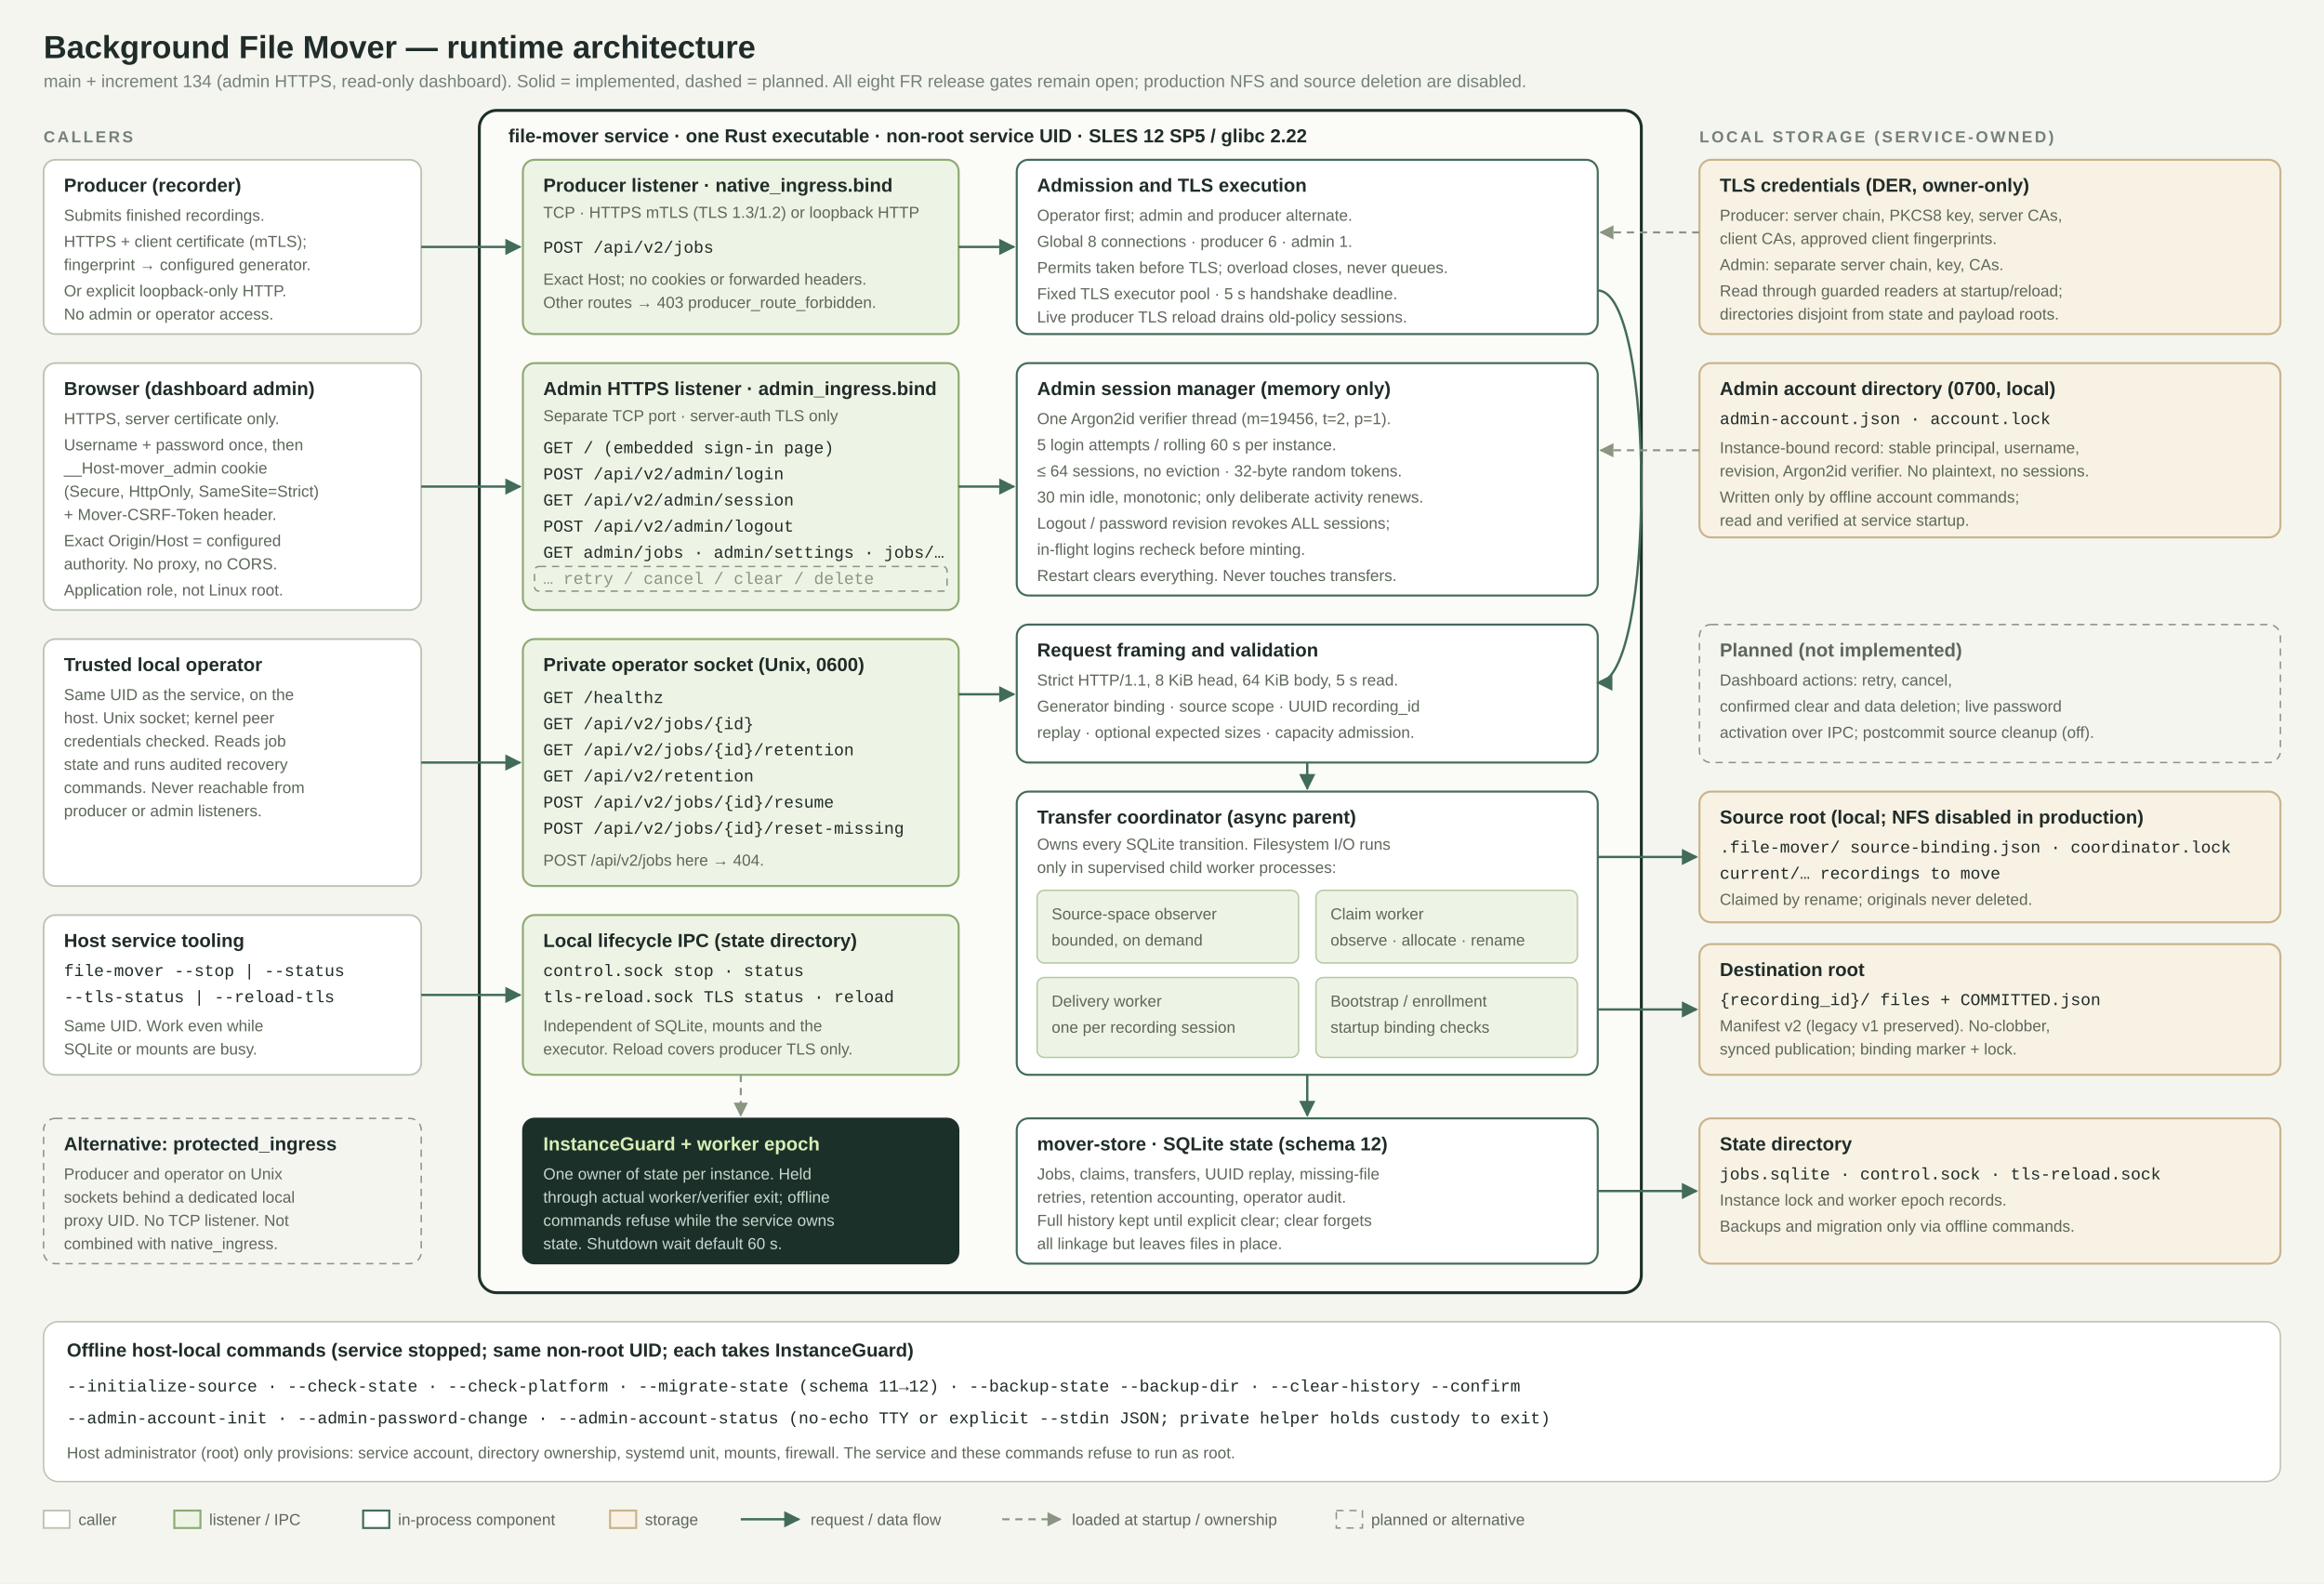
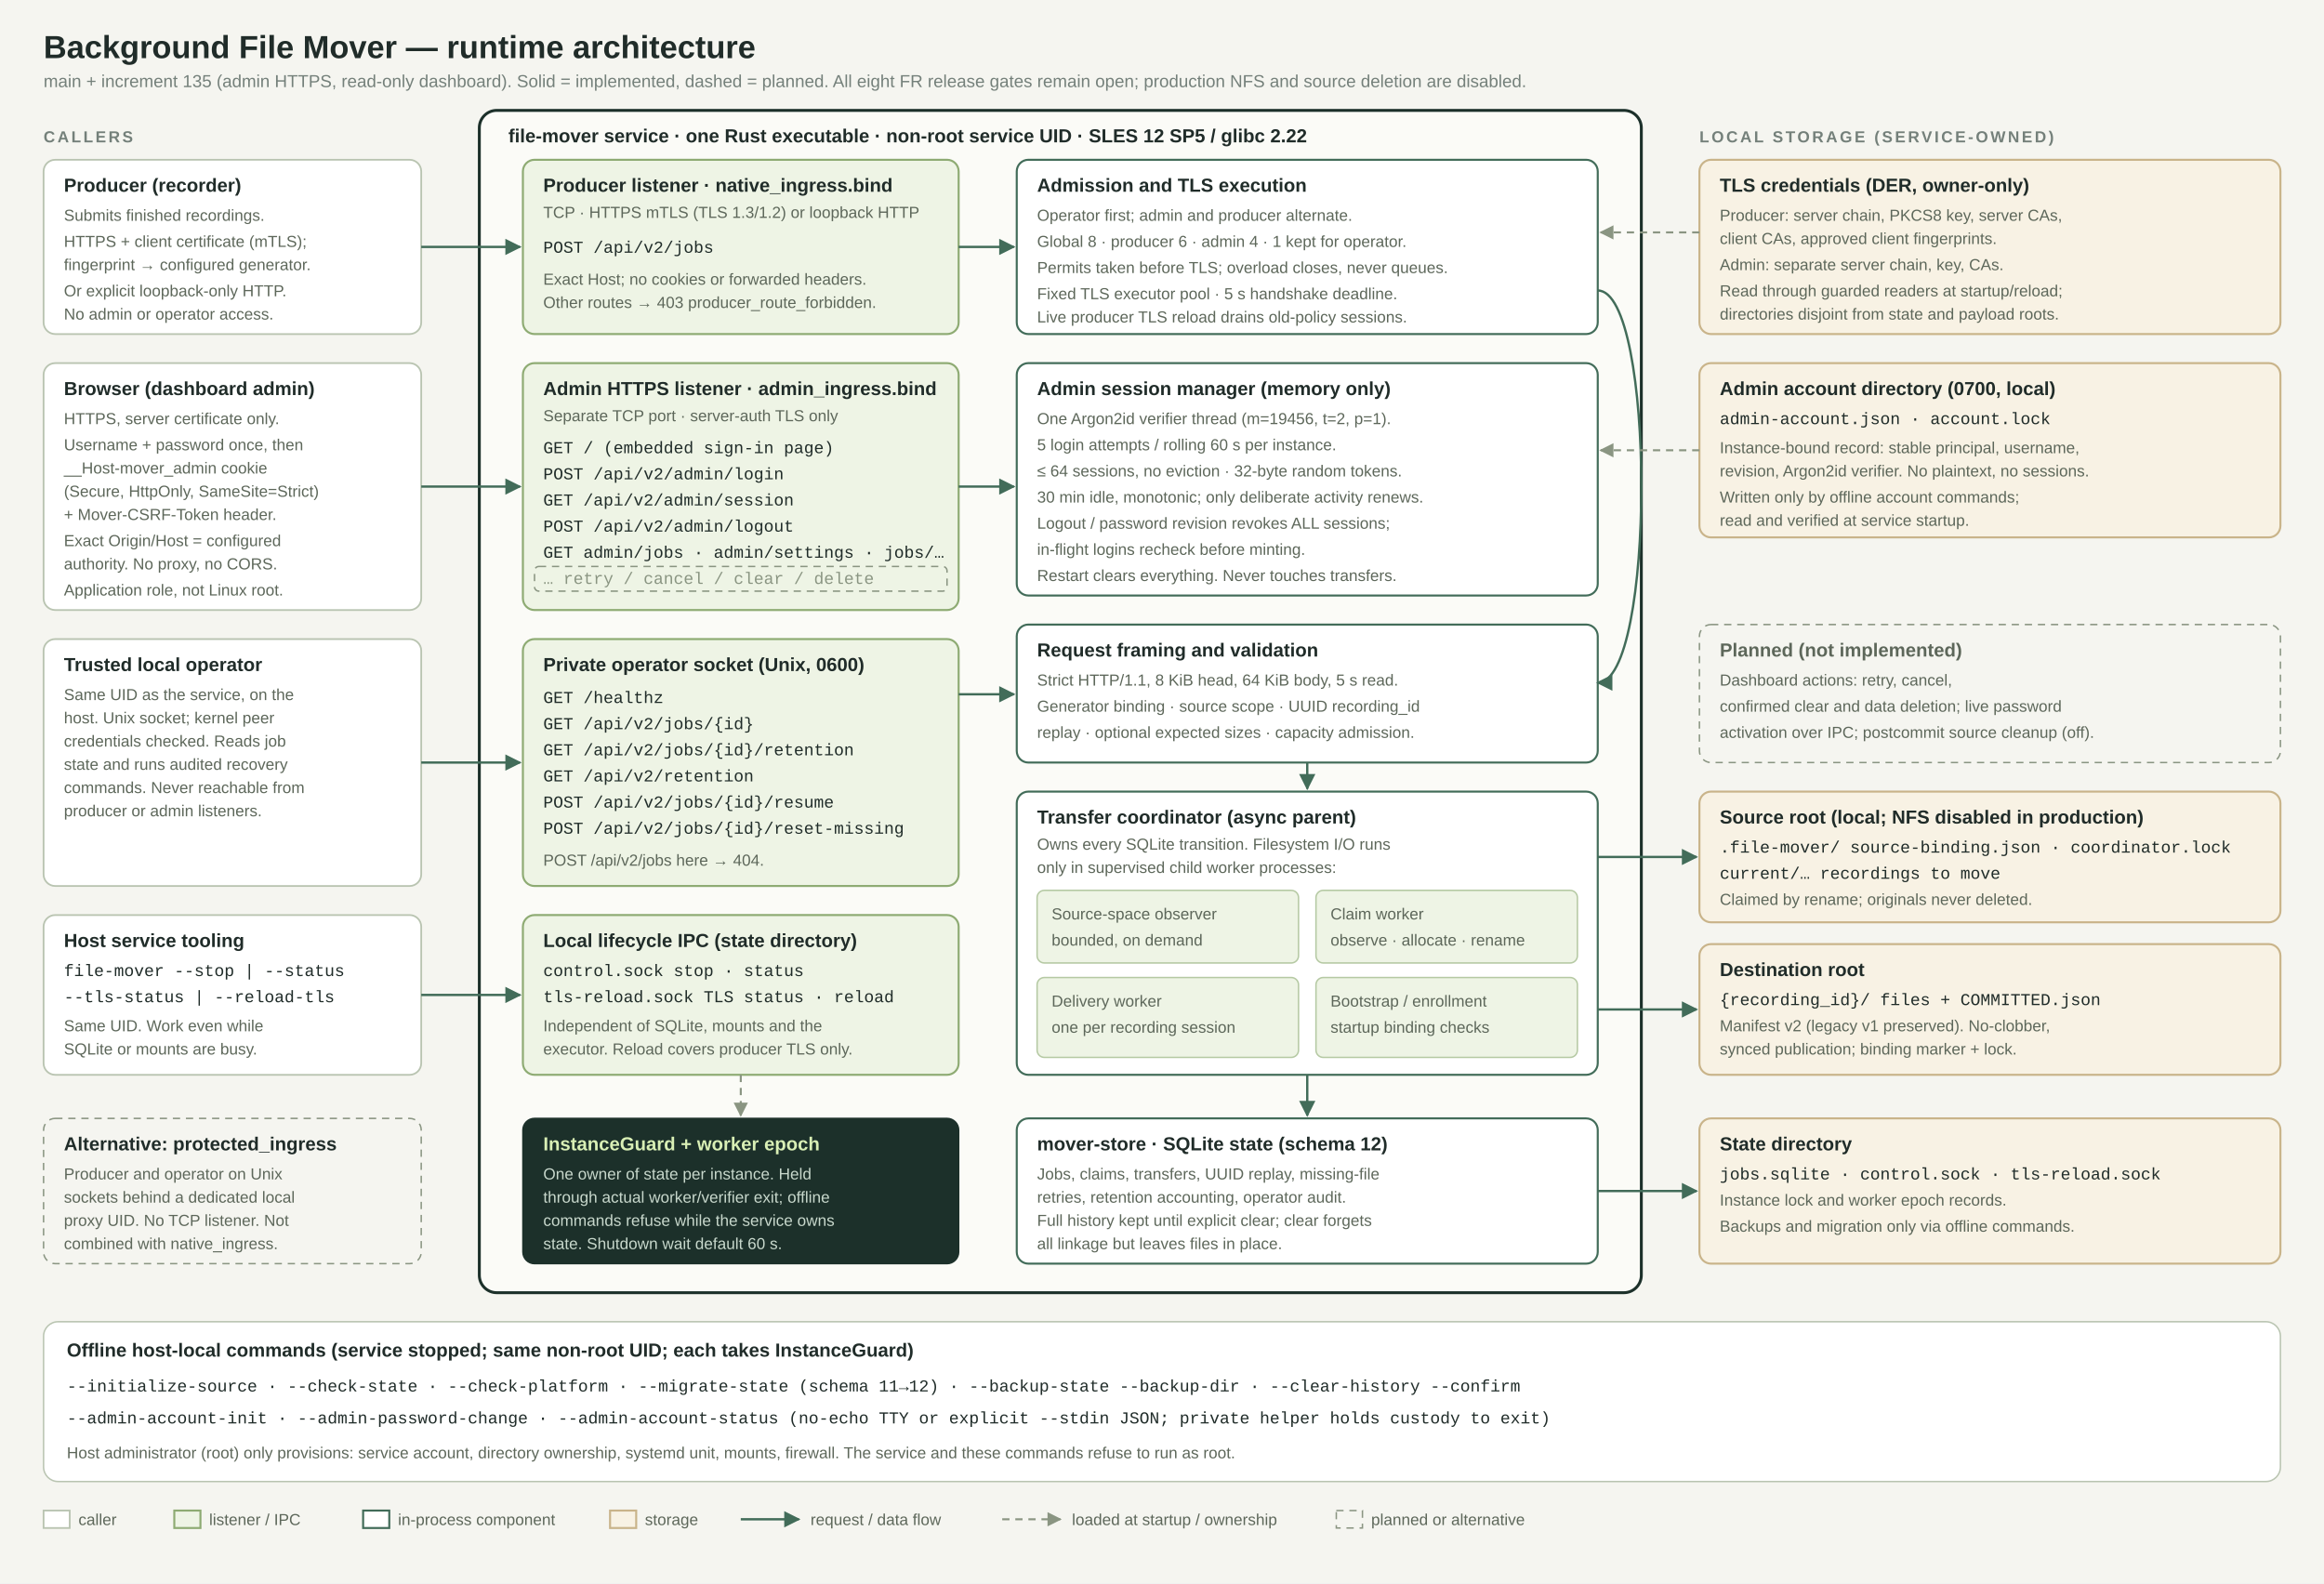
<svg xmlns="http://www.w3.org/2000/svg" width="1600" height="1090" viewBox="0 0 1600 1090" font-family="Segoe UI, Arial, sans-serif" font-size="12" fill="#202c29">
  <defs>
    <marker id="arrow" viewBox="0 0 10 10" refX="9" refY="5" markerWidth="7" markerHeight="7" orient="auto-start-reverse">
      <path d="M0 0 10 5 0 10z" fill="#426c59" />
    </marker>
    <marker id="arrow-gray" viewBox="0 0 10 10" refX="9" refY="5" markerWidth="7" markerHeight="7" orient="auto-start-reverse">
      <path d="M0 0 10 5 0 10z" fill="#8a9582" />
    </marker>
    <style>
      .title{font-size:22px;font-weight:600}
      .sub{font-size:12px;fill:#74807a}
      .head{font-size:13px;font-weight:600}
      .col{font-size:11px;font-weight:600;letter-spacing:1.6px;fill:#74807a}
      .note{font-size:11px;fill:#5d675a}
      .mono{font-family:Consolas, 'Courier New', monospace;font-size:11.5px}
      .planned{font-family:Consolas, 'Courier New', monospace;font-size:11.5px;fill:#8a9582}
      .caller{fill:#ffffff;stroke:#b9c4b1;stroke-width:1.2}
      .listener{fill:#eef4e5;stroke:#8eab73;stroke-width:1.4}
      .core{fill:#ffffff;stroke:#426c59;stroke-width:1.4}
      .store{fill:#f8f2e4;stroke:#c9b48a;stroke-width:1.4}
      .guard{fill:#1c302a;stroke:#1c302a}
      .flow{stroke:#426c59;stroke-width:1.6;fill:none;marker-end:url(#arrow)}
      .load{stroke:#8a9582;stroke-width:1.4;fill:none;stroke-dasharray:5 4;marker-end:url(#arrow-gray)}
      .inv{fill:#c8d8cc}
      .inv-head{fill:#d9efb5}
      .dash{fill:none;stroke:#8a9582;stroke-dasharray:5 4}
    </style>
  </defs>
  <rect width="1600" height="1090" fill="#f5f5f0" />
  <text x="30" y="40" class="title">Background File Mover — runtime architecture</text>
-   <text x="30" y="60" class="sub">main + increment 134 (admin HTTPS, read-only dashboard). Solid = implemented, dashed = planned. All eight FR release gates remain open; production NFS and source deletion are disabled.</text>
+   <text x="30" y="60" class="sub">main + increment 135 (admin HTTPS, read-only dashboard). Solid = implemented, dashed = planned. All eight FR release gates remain open; production NFS and source deletion are disabled.</text>
  <text x="30" y="98" class="col">CALLERS</text>
  <text x="1170" y="98" class="col">LOCAL STORAGE (SERVICE-OWNED)</text>
  <rect x="330" y="76" width="800" height="814" rx="12" fill="#fbfbf7" stroke="#1c302a" stroke-width="2" />
  <text x="350" y="98" class="head">file-mover service · one Rust executable · non-root service UID · SLES 12 SP5 / glibc 2.22</text>
  <rect x="30" y="110" width="260" height="120" rx="8" class="caller" />
  <text x="44" y="132" class="head">Producer (recorder)</text>
  <text x="44" y="152" class="note">Submits finished recordings.</text>
  <text x="44" y="170" class="note">HTTPS + client certificate (mTLS);</text>
  <text x="44" y="186" class="note">fingerprint → configured generator.</text>
  <text x="44" y="204" class="note">Or explicit loopback-only HTTP.</text>
  <text x="44" y="220" class="note">No admin or operator access.</text>
  <rect x="30" y="250" width="260" height="170" rx="8" class="caller" />
  <text x="44" y="272" class="head">Browser (dashboard admin)</text>
  <text x="44" y="292" class="note">HTTPS, server certificate only.</text>
  <text x="44" y="310" class="note">Username + password once, then</text>
  <text x="44" y="326" class="note">__Host-mover_admin cookie</text>
  <text x="44" y="342" class="note">(Secure, HttpOnly, SameSite=Strict)</text>
  <text x="44" y="358" class="note">+ Mover-CSRF-Token header.</text>
  <text x="44" y="376" class="note">Exact Origin/Host = configured</text>
  <text x="44" y="392" class="note">authority. No proxy, no CORS.</text>
  <text x="44" y="410" class="note">Application role, not Linux root.</text>
  <rect x="30" y="440" width="260" height="170" rx="8" class="caller" />
  <text x="44" y="462" class="head">Trusted local operator</text>
  <text x="44" y="482" class="note">Same UID as the service, on the</text>
  <text x="44" y="498" class="note">host. Unix socket; kernel peer</text>
  <text x="44" y="514" class="note">credentials checked. Reads job</text>
  <text x="44" y="530" class="note">state and runs audited recovery</text>
  <text x="44" y="546" class="note">commands. Never reachable from</text>
  <text x="44" y="562" class="note">producer or admin listeners.</text>
  <rect x="30" y="630" width="260" height="110" rx="8" class="caller" />
  <text x="44" y="652" class="head">Host service tooling</text>
  <text x="44" y="672" class="mono">file-mover --stop | --status</text>
  <text x="44" y="690" class="mono">--tls-status | --reload-tls</text>
  <text x="44" y="710" class="note">Same UID. Work even while</text>
  <text x="44" y="726" class="note">SQLite or mounts are busy.</text>
  <rect x="30" y="770" width="260" height="100" rx="8" class="dash" fill="#ffffff" />
  <text x="44" y="792" class="head">Alternative: protected_ingress</text>
  <text x="44" y="812" class="note">Producer and operator on Unix</text>
  <text x="44" y="828" class="note">sockets behind a dedicated local</text>
  <text x="44" y="844" class="note">proxy UID. No TCP listener. Not</text>
  <text x="44" y="860" class="note">combined with native_ingress.</text>
  <rect x="360" y="110" width="300" height="120" rx="8" class="listener" />
  <text x="374" y="132" class="head">Producer listener · native_ingress.bind</text>
  <text x="374" y="150" class="note">TCP · HTTPS mTLS (TLS 1.3/1.2) or loopback HTTP</text>
  <text x="374" y="174" class="mono">POST /api/v2/jobs</text>
  <text x="374" y="196" class="note">Exact Host; no cookies or forwarded headers.</text>
  <text x="374" y="212" class="note">Other routes → 403 producer_route_forbidden.</text>
  <rect x="360" y="250" width="300" height="170" rx="8" class="listener" />
  <text x="374" y="272" class="head">Admin HTTPS listener · admin_ingress.bind</text>
  <text x="374" y="290" class="note">Separate TCP port · server-auth TLS only</text>
  <text x="374" y="312" class="mono">GET  /  (embedded sign-in page)</text>
  <text x="374" y="330" class="mono">POST /api/v2/admin/login</text>
  <text x="374" y="348" class="mono">GET  /api/v2/admin/session</text>
  <text x="374" y="366" class="mono">POST /api/v2/admin/logout</text>
  <text x="374" y="384" class="mono">GET admin/jobs · admin/settings · jobs/…</text>
  <text x="374" y="402" class="planned">… retry / cancel / clear / delete</text>
  <rect x="368" y="390" width="284" height="17" rx="3" class="dash" />
  <rect x="360" y="440" width="300" height="170" rx="8" class="listener" />
  <text x="374" y="462" class="head">Private operator socket (Unix, 0600)</text>
  <text x="374" y="484" class="mono">GET  /healthz</text>
  <text x="374" y="502" class="mono">GET  /api/v2/jobs/{id}</text>
  <text x="374" y="520" class="mono">GET  /api/v2/jobs/{id}/retention</text>
  <text x="374" y="538" class="mono">GET  /api/v2/retention</text>
  <text x="374" y="556" class="mono">POST /api/v2/jobs/{id}/resume</text>
  <text x="374" y="574" class="mono">POST /api/v2/jobs/{id}/reset-missing</text>
  <text x="374" y="596" class="note">POST /api/v2/jobs here → 404.</text>
  <rect x="360" y="630" width="300" height="110" rx="8" class="listener" />
  <text x="374" y="652" class="head">Local lifecycle IPC (state directory)</text>
  <text x="374" y="672" class="mono">control.sock     stop · status</text>
  <text x="374" y="690" class="mono">tls-reload.sock  TLS status · reload</text>
  <text x="374" y="710" class="note">Independent of SQLite, mounts and the</text>
  <text x="374" y="726" class="note">executor. Reload covers producer TLS only.</text>
  <rect x="360" y="770" width="300" height="100" rx="8" class="guard" />
  <text x="374" y="792" class="head inv-head">InstanceGuard + worker epoch</text>
  <text x="374" y="812" class="note inv">One owner of state per instance. Held</text>
  <text x="374" y="828" class="note inv">through actual worker/verifier exit; offline</text>
  <text x="374" y="844" class="note inv">commands refuse while the service owns</text>
  <text x="374" y="860" class="note inv">state. Shutdown wait default 60 s.</text>
  <rect x="700" y="110" width="400" height="120" rx="8" class="core" />
  <text x="714" y="132" class="head">Admission and TLS execution</text>
  <text x="714" y="152" class="note">Operator first; admin and producer alternate.</text>
-   <text x="714" y="170" class="note">Global 8 connections · producer 6 · admin 1.</text>
+   <text x="714" y="170" class="note">Global 8 · producer 6 · admin 4 · 1 kept for operator.</text>
  <text x="714" y="188" class="note">Permits taken before TLS; overload closes, never queues.</text>
  <text x="714" y="206" class="note">Fixed TLS executor pool · 5 s handshake deadline.</text>
  <text x="714" y="222" class="note">Live producer TLS reload drains old-policy sessions.</text>
  <rect x="700" y="250" width="400" height="160" rx="8" class="core" />
  <text x="714" y="272" class="head">Admin session manager (memory only)</text>
  <text x="714" y="292" class="note">One Argon2id verifier thread (m=19456, t=2, p=1).</text>
  <text x="714" y="310" class="note">5 login attempts / rolling 60 s per instance.</text>
  <text x="714" y="328" class="note">≤ 64 sessions, no eviction · 32-byte random tokens.</text>
  <text x="714" y="346" class="note">30 min idle, monotonic; only deliberate activity renews.</text>
  <text x="714" y="364" class="note">Logout / password revision revokes ALL sessions;</text>
  <text x="714" y="382" class="note">in-flight logins recheck before minting.</text>
  <text x="714" y="400" class="note">Restart clears everything. Never touches transfers.</text>
  <rect x="700" y="430" width="400" height="95" rx="8" class="core" />
  <text x="714" y="452" class="head">Request framing and validation</text>
  <text x="714" y="472" class="note">Strict HTTP/1.1, 8 KiB head, 64 KiB body, 5 s read.</text>
  <text x="714" y="490" class="note">Generator binding · source scope · UUID recording_id</text>
  <text x="714" y="508" class="note">replay · optional expected sizes · capacity admission.</text>
  <rect x="700" y="545" width="400" height="195" rx="8" class="core" />
  <text x="714" y="567" class="head">Transfer coordinator (async parent)</text>
  <text x="714" y="585" class="note">Owns every SQLite transition. Filesystem I/O runs</text>
  <text x="714" y="601" class="note">only in supervised child worker processes:</text>
  <rect x="714" y="613" width="180" height="50" rx="5" fill="#eef4e5" stroke="#b5c9a3" />
  <text x="724" y="633" class="note">Source-space observer</text>
  <text x="724" y="651" class="note">bounded, on demand</text>
  <rect x="906" y="613" width="180" height="50" rx="5" fill="#eef4e5" stroke="#b5c9a3" />
  <text x="916" y="633" class="note">Claim worker</text>
  <text x="916" y="651" class="note">observe · allocate · rename</text>
  <rect x="714" y="673" width="180" height="55" rx="5" fill="#eef4e5" stroke="#b5c9a3" />
  <text x="724" y="693" class="note">Delivery worker</text>
  <text x="724" y="711" class="note">one per recording session</text>
  <rect x="906" y="673" width="180" height="55" rx="5" fill="#eef4e5" stroke="#b5c9a3" />
  <text x="916" y="693" class="note">Bootstrap / enrollment</text>
  <text x="916" y="711" class="note">startup binding checks</text>
  <rect x="700" y="770" width="400" height="100" rx="8" class="core" />
  <text x="714" y="792" class="head">mover-store · SQLite state (schema 12)</text>
  <text x="714" y="812" class="note">Jobs, claims, transfers, UUID replay, missing-file</text>
  <text x="714" y="828" class="note">retries, retention accounting, operator audit.</text>
  <text x="714" y="844" class="note">Full history kept until explicit clear; clear forgets</text>
  <text x="714" y="860" class="note">all linkage but leaves files in place.</text>
  <rect x="1170" y="110" width="400" height="120" rx="8" class="store" />
  <text x="1184" y="132" class="head">TLS credentials (DER, owner-only)</text>
  <text x="1184" y="152" class="note">Producer: server chain, PKCS8 key, server CAs,</text>
  <text x="1184" y="168" class="note">client CAs, approved client fingerprints.</text>
  <text x="1184" y="186" class="note">Admin: separate server chain, key, CAs.</text>
  <text x="1184" y="204" class="note">Read through guarded readers at startup/reload;</text>
  <text x="1184" y="220" class="note">directories disjoint from state and payload roots.</text>
  <rect x="1170" y="250" width="400" height="120" rx="8" class="store" />
  <text x="1184" y="272" class="head">Admin account directory (0700, local)</text>
  <text x="1184" y="292" class="mono">admin-account.json · account.lock</text>
  <text x="1184" y="312" class="note">Instance-bound record: stable principal, username,</text>
  <text x="1184" y="328" class="note">revision, Argon2id verifier. No plaintext, no sessions.</text>
  <text x="1184" y="346" class="note">Written only by offline account commands;</text>
  <text x="1184" y="362" class="note">read and verified at service startup.</text>
  <rect x="1170" y="430" width="400" height="95" rx="8" class="dash" fill="#ffffff" />
  <text x="1184" y="452" class="head" fill="#5d675a">Planned (not implemented)</text>
  <text x="1184" y="472" class="note">Dashboard actions: retry, cancel,</text>
  <text x="1184" y="490" class="note">confirmed clear and data deletion; live password</text>
  <text x="1184" y="508" class="note">activation over IPC; postcommit source cleanup (off).</text>
  <rect x="1170" y="545" width="400" height="90" rx="8" class="store" />
  <text x="1184" y="567" class="head">Source root (local; NFS disabled in production)</text>
  <text x="1184" y="587" class="mono">.file-mover/ source-binding.json · coordinator.lock</text>
  <text x="1184" y="605" class="mono">current/…  recordings to move</text>
  <text x="1184" y="623" class="note">Claimed by rename; originals never deleted.</text>
  <rect x="1170" y="650" width="400" height="90" rx="8" class="store" />
  <text x="1184" y="672" class="head">Destination root</text>
  <text x="1184" y="692" class="mono">{recording_id}/ files + COMMITTED.json</text>
  <text x="1184" y="710" class="note">Manifest v2 (legacy v1 preserved). No-clobber,</text>
  <text x="1184" y="726" class="note">synced publication; binding marker + lock.</text>
  <rect x="1170" y="770" width="400" height="100" rx="8" class="store" />
  <text x="1184" y="792" class="head">State directory</text>
  <text x="1184" y="812" class="mono">jobs.sqlite · control.sock · tls-reload.sock</text>
  <text x="1184" y="830" class="note">Instance lock and worker epoch records.</text>
  <text x="1184" y="848" class="note">Backups and migration only via offline commands.</text>
  <line x1="290" y1="170" x2="358" y2="170" class="flow" />
  <line x1="290" y1="335" x2="358" y2="335" class="flow" />
  <line x1="290" y1="525" x2="358" y2="525" class="flow" />
  <line x1="290" y1="685" x2="358" y2="685" class="flow" />
  <line x1="660" y1="170" x2="698" y2="170" class="flow" />
  <line x1="660" y1="335" x2="698" y2="335" class="flow" />
  <line x1="660" y1="478" x2="698" y2="478" class="flow" />
  <path d="M1100 200 C1140 200 1140 470 1100 470" class="flow" />
  <line x1="900" y1="525" x2="900" y2="543" class="flow" />
  <line x1="900" y1="740" x2="900" y2="768" class="flow" />
  <line x1="1100" y1="590" x2="1168" y2="590" class="flow" />
  <line x1="1100" y1="695" x2="1168" y2="695" class="flow" />
  <line x1="1100" y1="820" x2="1168" y2="820" class="flow" />
  <line x1="1170" y1="160" x2="1102" y2="160" class="load" />
  <line x1="1170" y1="310" x2="1102" y2="310" class="load" />
  <line x1="510" y1="740" x2="510" y2="768" class="load" />
  <rect x="30" y="910" width="1540" height="110" rx="10" fill="#ffffff" stroke="#b9c4b1" />
  <text x="46" y="934" class="head">Offline host-local commands (service stopped; same non-root UID; each takes InstanceGuard)</text>
  <text x="46" y="958" class="mono">--initialize-source · --check-state · --check-platform · --migrate-state (schema 11→12) · --backup-state --backup-dir · --clear-history --confirm</text>
  <text x="46" y="980" class="mono">--admin-account-init · --admin-password-change · --admin-account-status   (no-echo TTY or explicit --stdin JSON; private helper holds custody to exit)</text>
  <text x="46" y="1004" class="note">Host administrator (root) only provisions: service account, directory ownership, systemd unit, mounts, firewall. The service and these commands refuse to run as root.</text>
  <g transform="translate(30 1040)">
    <rect width="18" height="12" class="caller" />
    <text x="24" y="10" class="note">caller</text>
    <rect x="90" width="18" height="12" class="listener" />
    <text x="114" y="10" class="note">listener / IPC</text>
    <rect x="220" width="18" height="12" class="core" />
    <text x="244" y="10" class="note">in-process component</text>
    <rect x="390" width="18" height="12" class="store" />
    <text x="414" y="10" class="note">storage</text>
    <line x1="480" y1="6" x2="520" y2="6" class="flow" />
    <text x="528" y="10" class="note">request / data flow</text>
    <line x1="660" y1="6" x2="700" y2="6" class="load" />
    <text x="708" y="10" class="note">loaded at startup / ownership</text>
    <rect x="890" width="18" height="12" class="dash" />
    <text x="914" y="10" class="note">planned or alternative</text>
  </g>
</svg>
